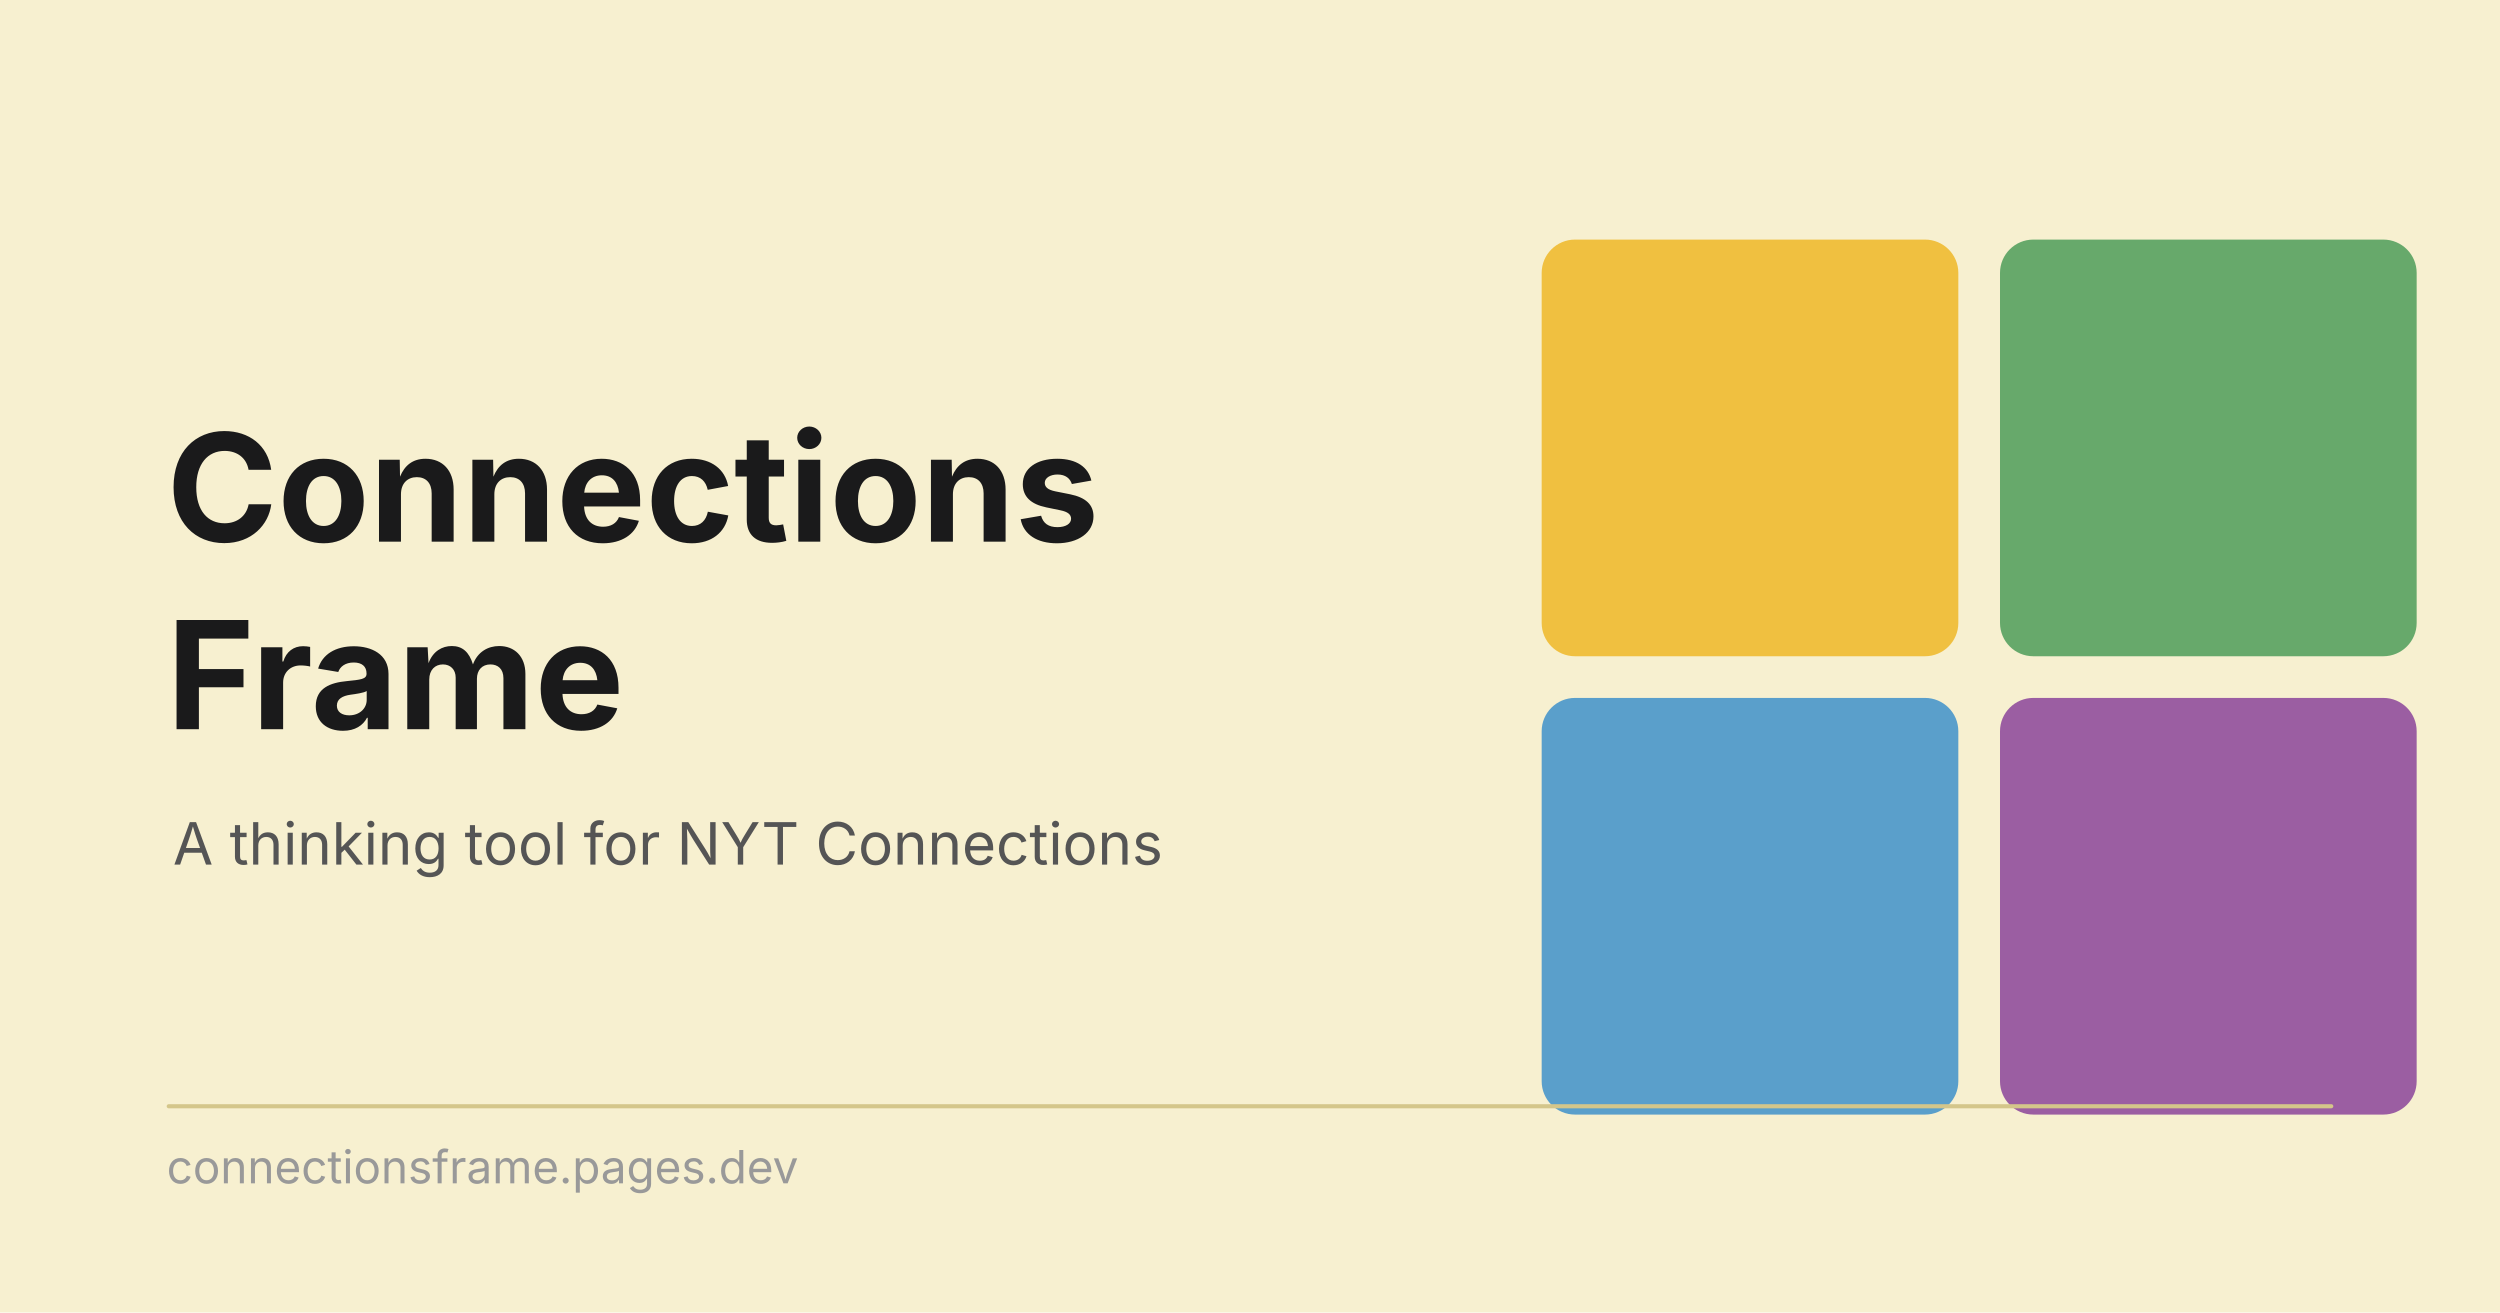
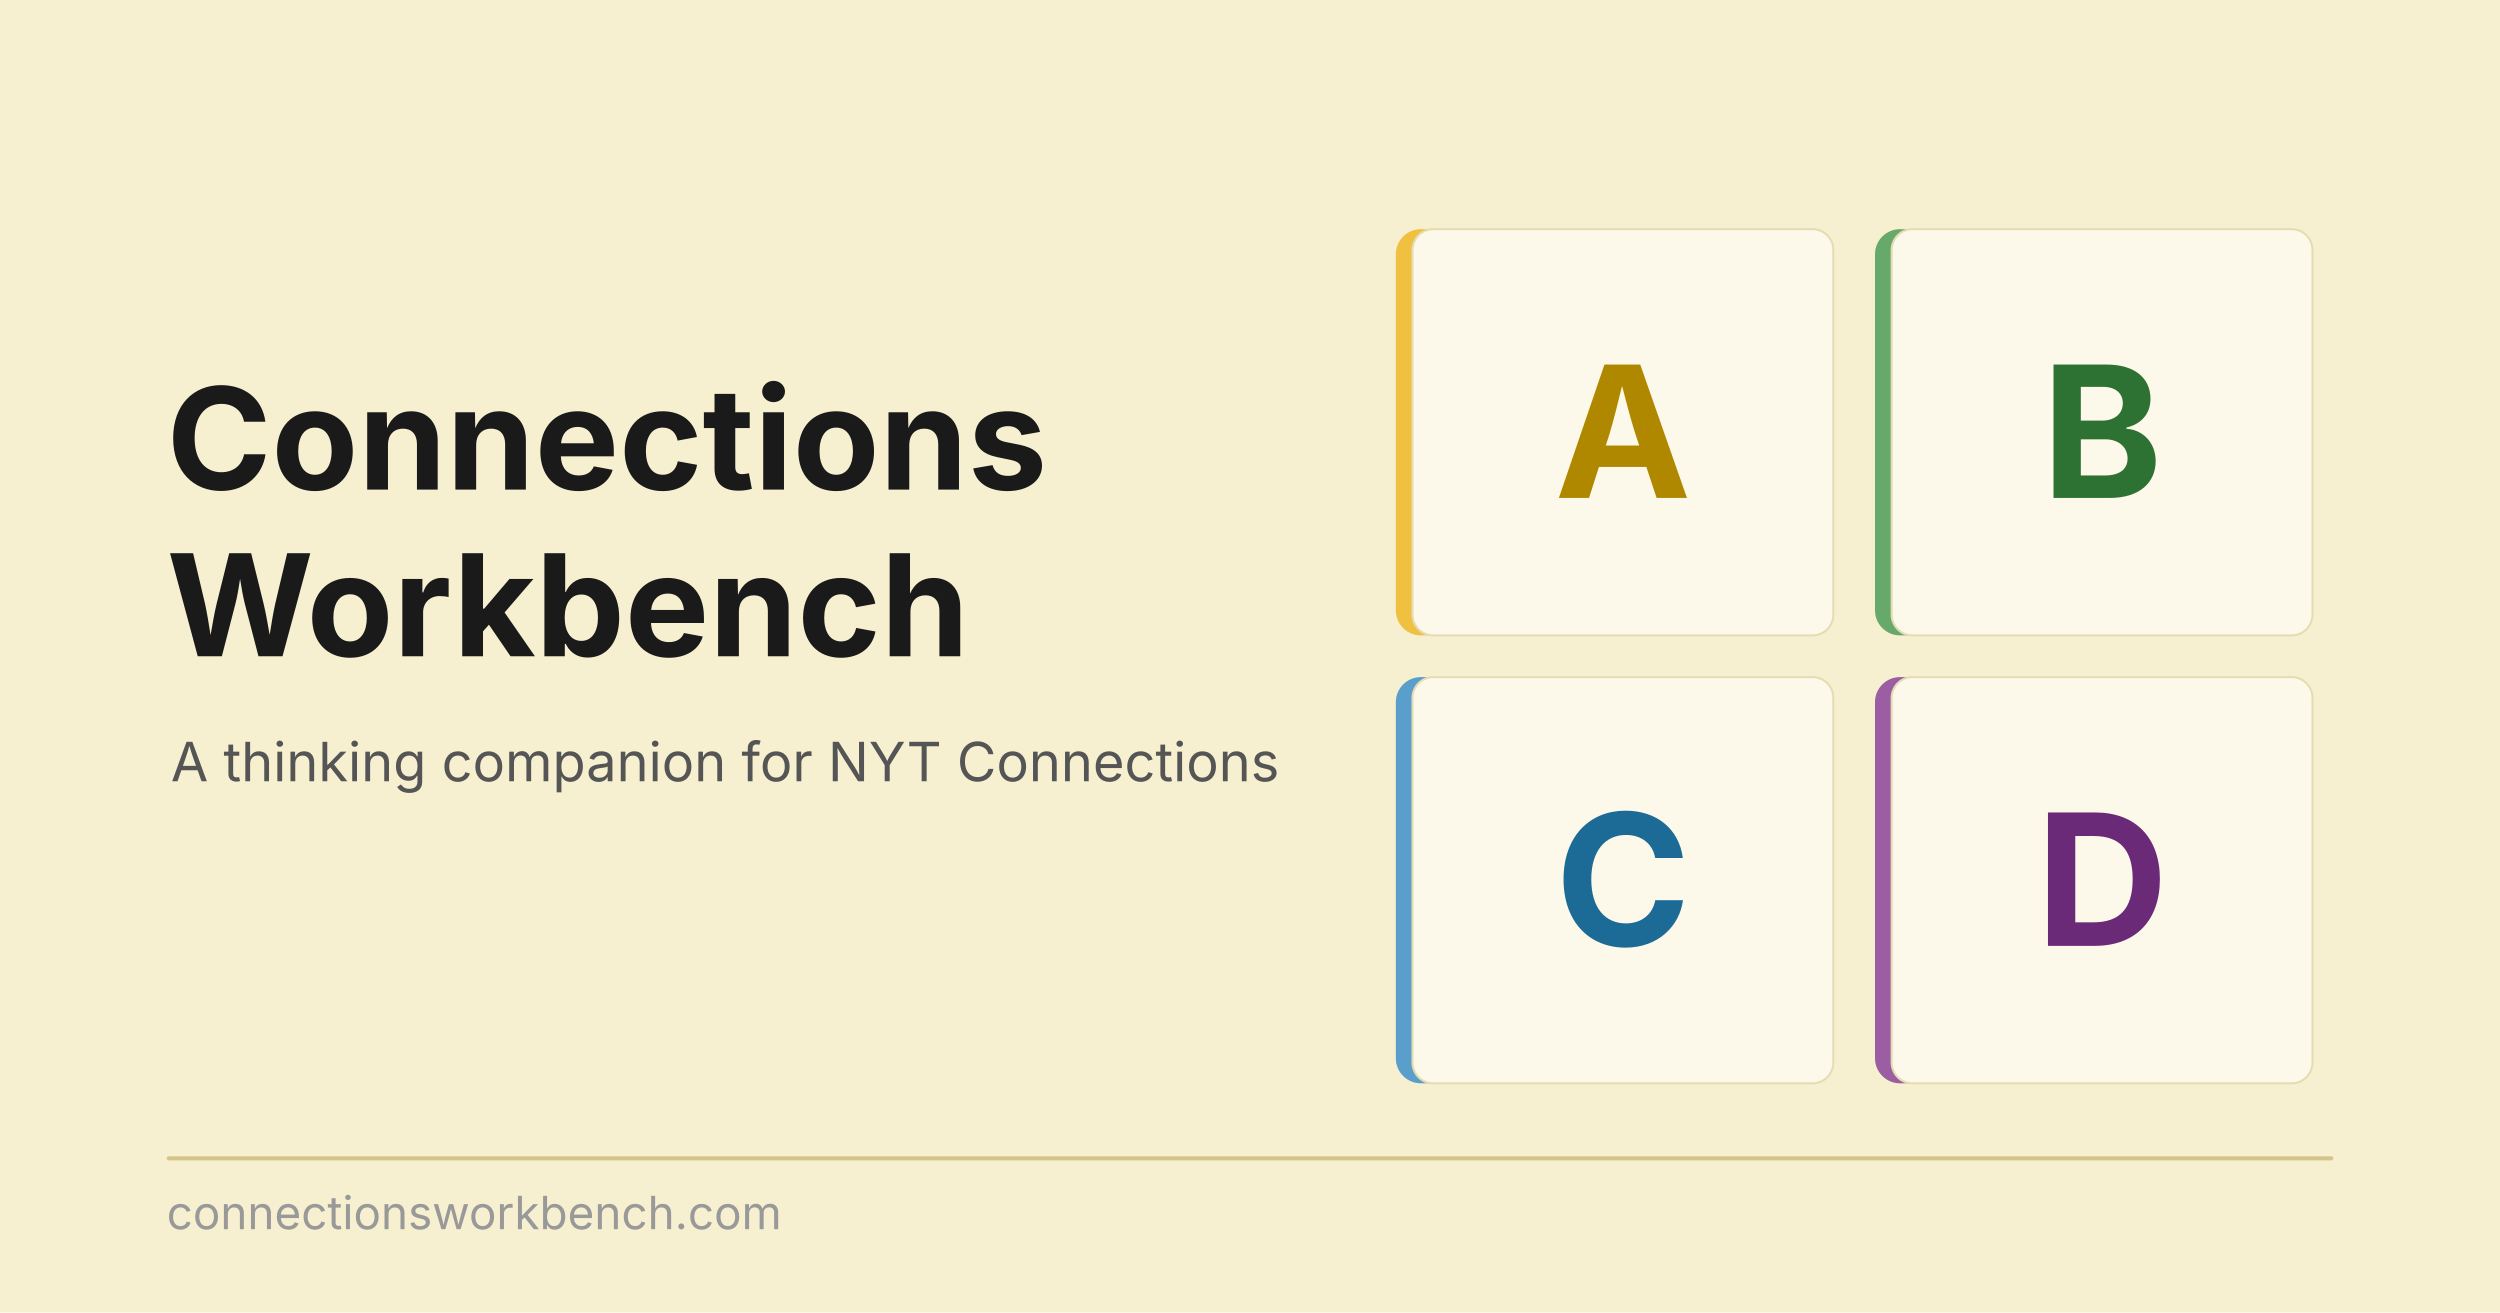
<svg xmlns="http://www.w3.org/2000/svg" width="1200" height="630" viewBox="0 0 1200 630">
  <rect width="1200" height="630" fill="#f7f0d0" />
-   <g transform="translate(740, 115)">
-     <rect x="0" y="0" width="200" height="200" rx="16" fill="#f0c040" />
-     <rect x="220" y="0" width="200" height="200" rx="16" fill="#67a96b" />
-     <rect x="0" y="220" width="200" height="200" rx="16" fill="#5a9fcb" />
-     <rect x="220" y="220" width="200" height="200" rx="16" fill="#9b5ea2" />
-   </g>
-   <text x="80" y="260" font-family="system-ui, -apple-system, sans-serif" font-size="72" font-weight="700" fill="#1a1a1b">Connections</text>
-   <text x="80" y="350" font-family="system-ui, -apple-system, sans-serif" font-size="72" font-weight="700" fill="#1a1a1b">Frame</text>
-   <text x="83" y="415" font-family="system-ui, -apple-system, sans-serif" font-size="28" fill="#555">A thinking tool for NYT Connections</text>
-   <rect x="80" y="530" width="1040" height="2" rx="1" fill="#d4c68a" />
-   <text x="80" y="568" font-family="system-ui, -apple-system, sans-serif" font-size="22" fill="#999">connectionsframe.pages.dev</text>
+   <text x="80" y="235" font-family="system-ui,-apple-system,sans-serif" font-size="68" font-weight="700" fill="#1a1a1b">Connections</text>
+   <text x="80" y="315" font-family="system-ui,-apple-system,sans-serif" font-size="68" font-weight="700" fill="#1a1a1b">Workbench</text>
+   <text x="82" y="375" font-family="system-ui,-apple-system,sans-serif" font-size="26" fill="#555">A thinking companion for NYT Connections</text>
+   <rect x="80" y="555" width="1040" height="2" rx="1" fill="#d4c68a" />
+   <text x="80" y="590" font-family="system-ui,-apple-system,sans-serif" font-size="22" fill="#999">connectionsworkbench.com</text>
+   <rect x="670" y="110" width="210" height="195" rx="12" fill="#f0c040" />
+   <rect x="678" y="110" width="202" height="195" rx="10" fill="#fdf9ea" stroke="#e6dcb4" stroke-width="1" />
+   <text x="779" y="207" text-anchor="middle" dominant-baseline="central" font-family="system-ui,-apple-system,sans-serif" font-size="88" font-weight="700" fill="#b08800">A</text>
+   <rect x="900" y="110" width="210" height="195" rx="12" fill="#67a96b" />
+   <rect x="908" y="110" width="202" height="195" rx="10" fill="#fdf9ea" stroke="#e6dcb4" stroke-width="1" />
+   <text x="1009" y="207" text-anchor="middle" dominant-baseline="central" font-family="system-ui,-apple-system,sans-serif" font-size="88" font-weight="700" fill="#2d7233">B</text>
+   <rect x="670" y="325" width="210" height="195" rx="12" fill="#5a9fcb" />
+   <rect x="678" y="325" width="202" height="195" rx="10" fill="#fdf9ea" stroke="#e6dcb4" stroke-width="1" />
+   <text x="779" y="422" text-anchor="middle" dominant-baseline="central" font-family="system-ui,-apple-system,sans-serif" font-size="88" font-weight="700" fill="#1c6a96">C</text>
+   <rect x="900" y="325" width="210" height="195" rx="12" fill="#9b5ea2" />
+   <rect x="908" y="325" width="202" height="195" rx="10" fill="#fdf9ea" stroke="#e6dcb4" stroke-width="1" />
+   <text x="1009" y="422" text-anchor="middle" dominant-baseline="central" font-family="system-ui,-apple-system,sans-serif" font-size="88" font-weight="700" fill="#6b2a77">D</text>
</svg>
